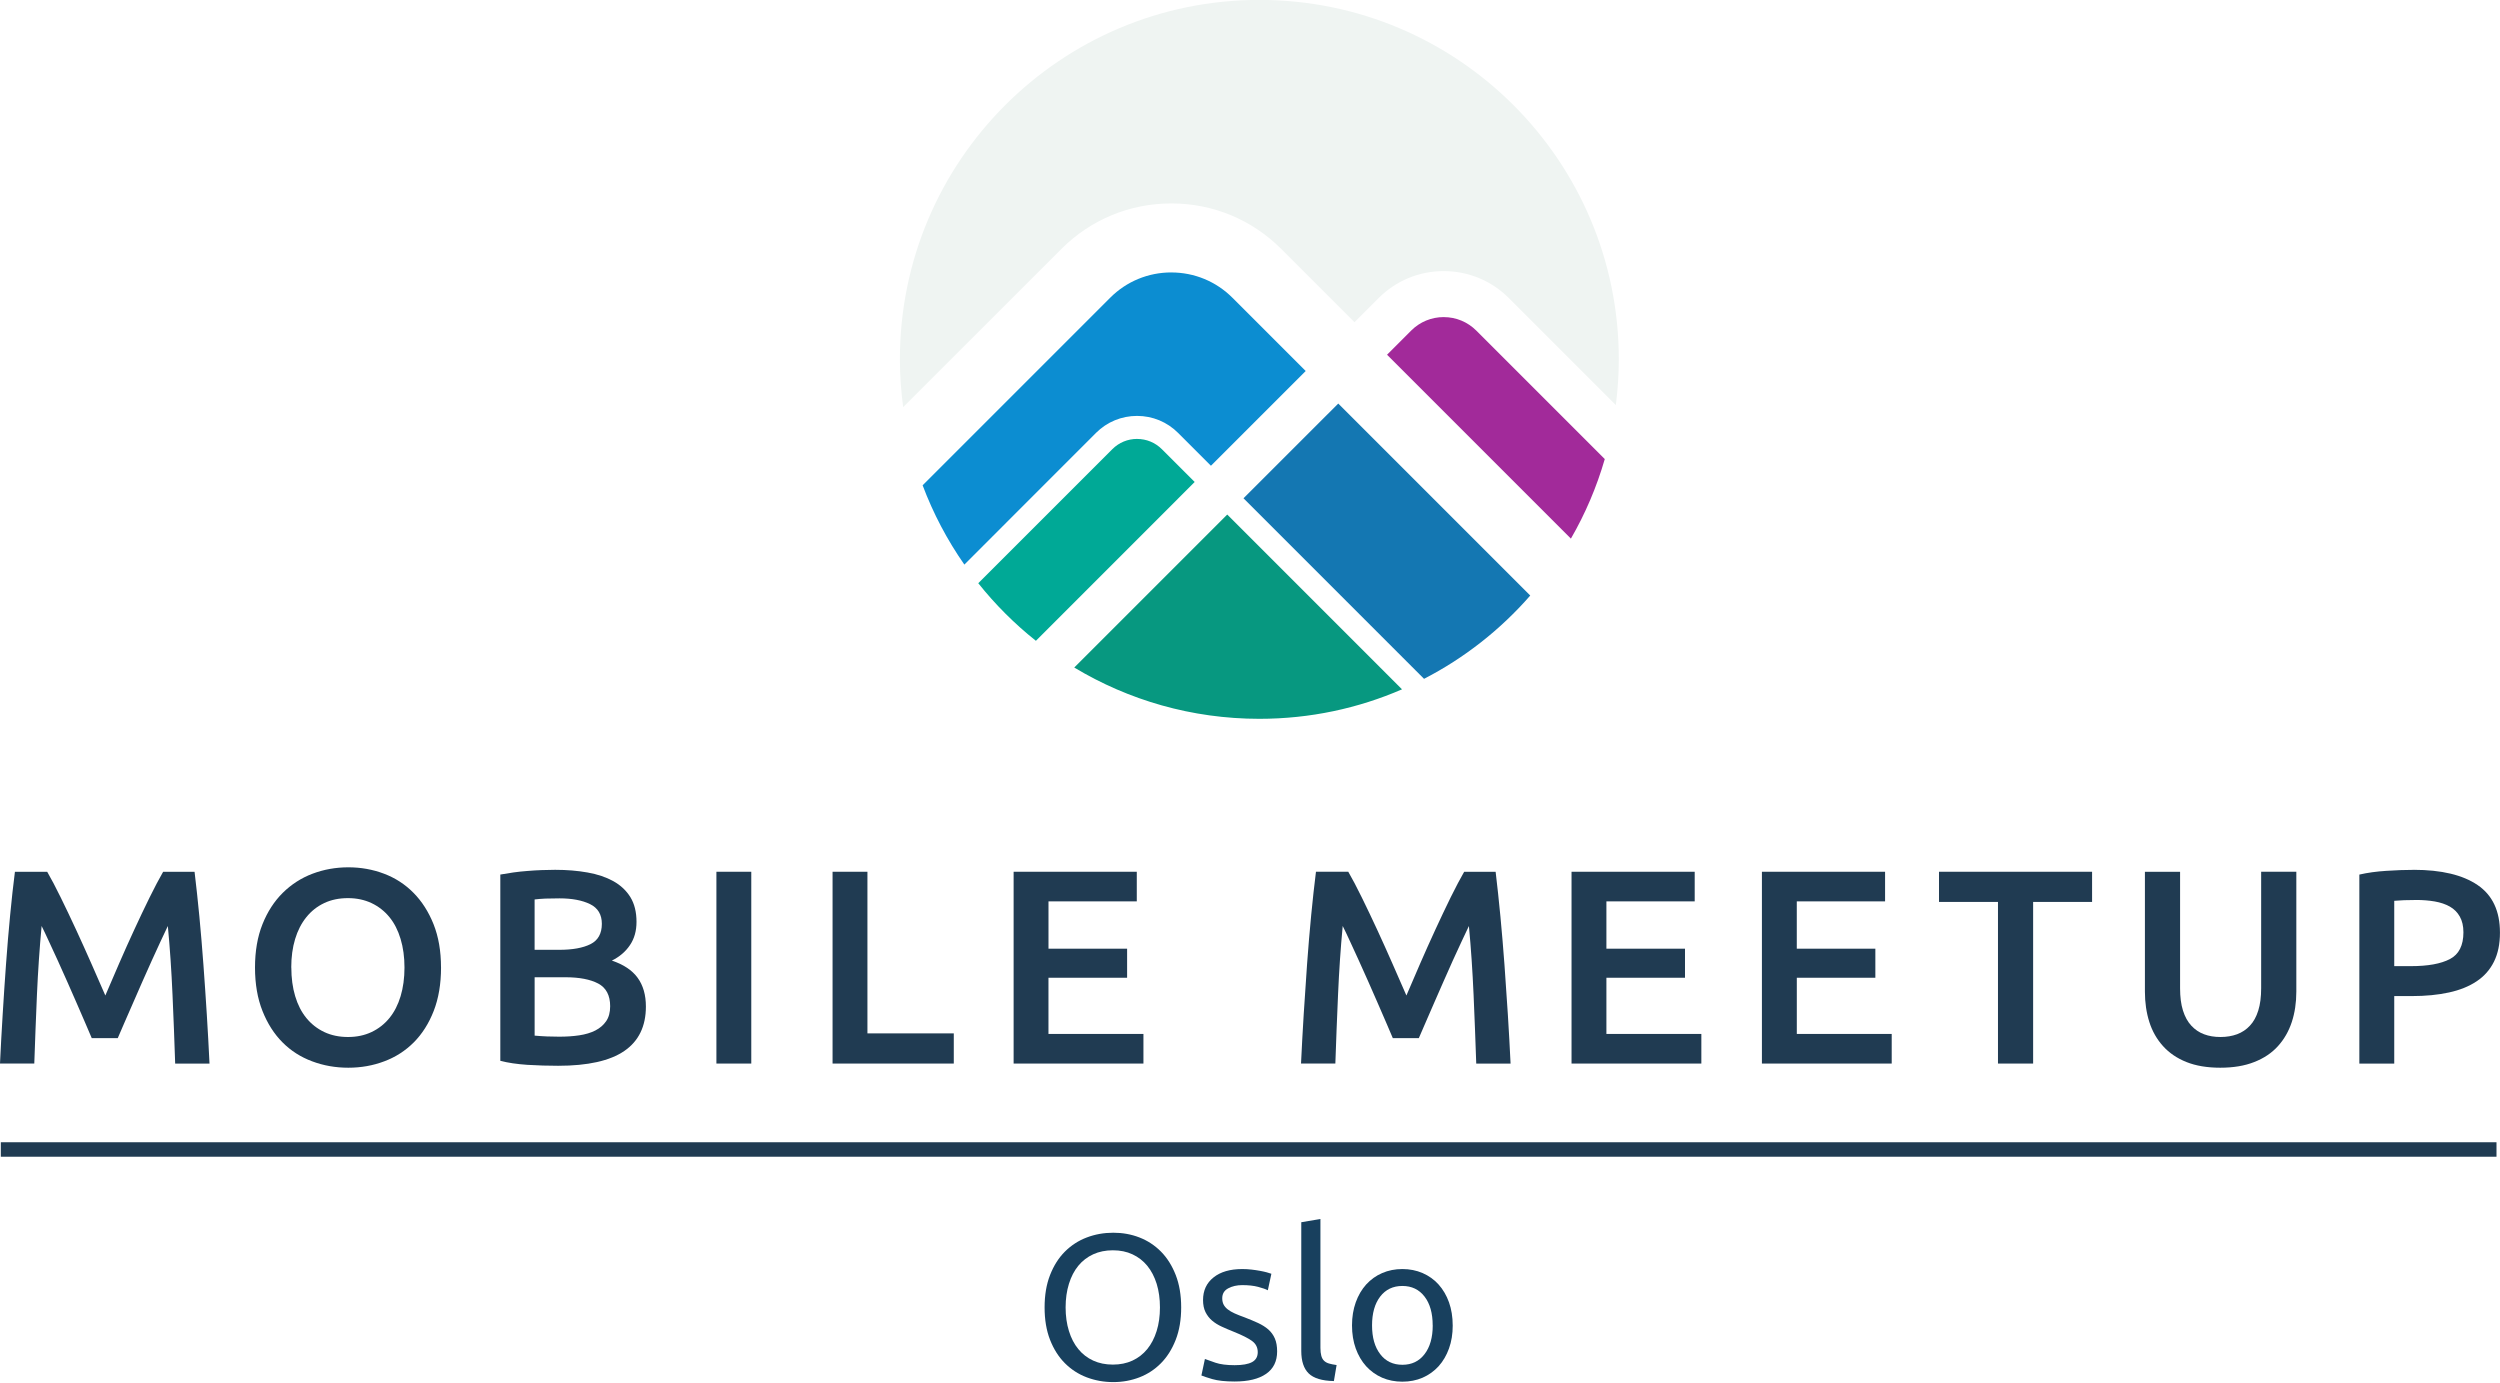
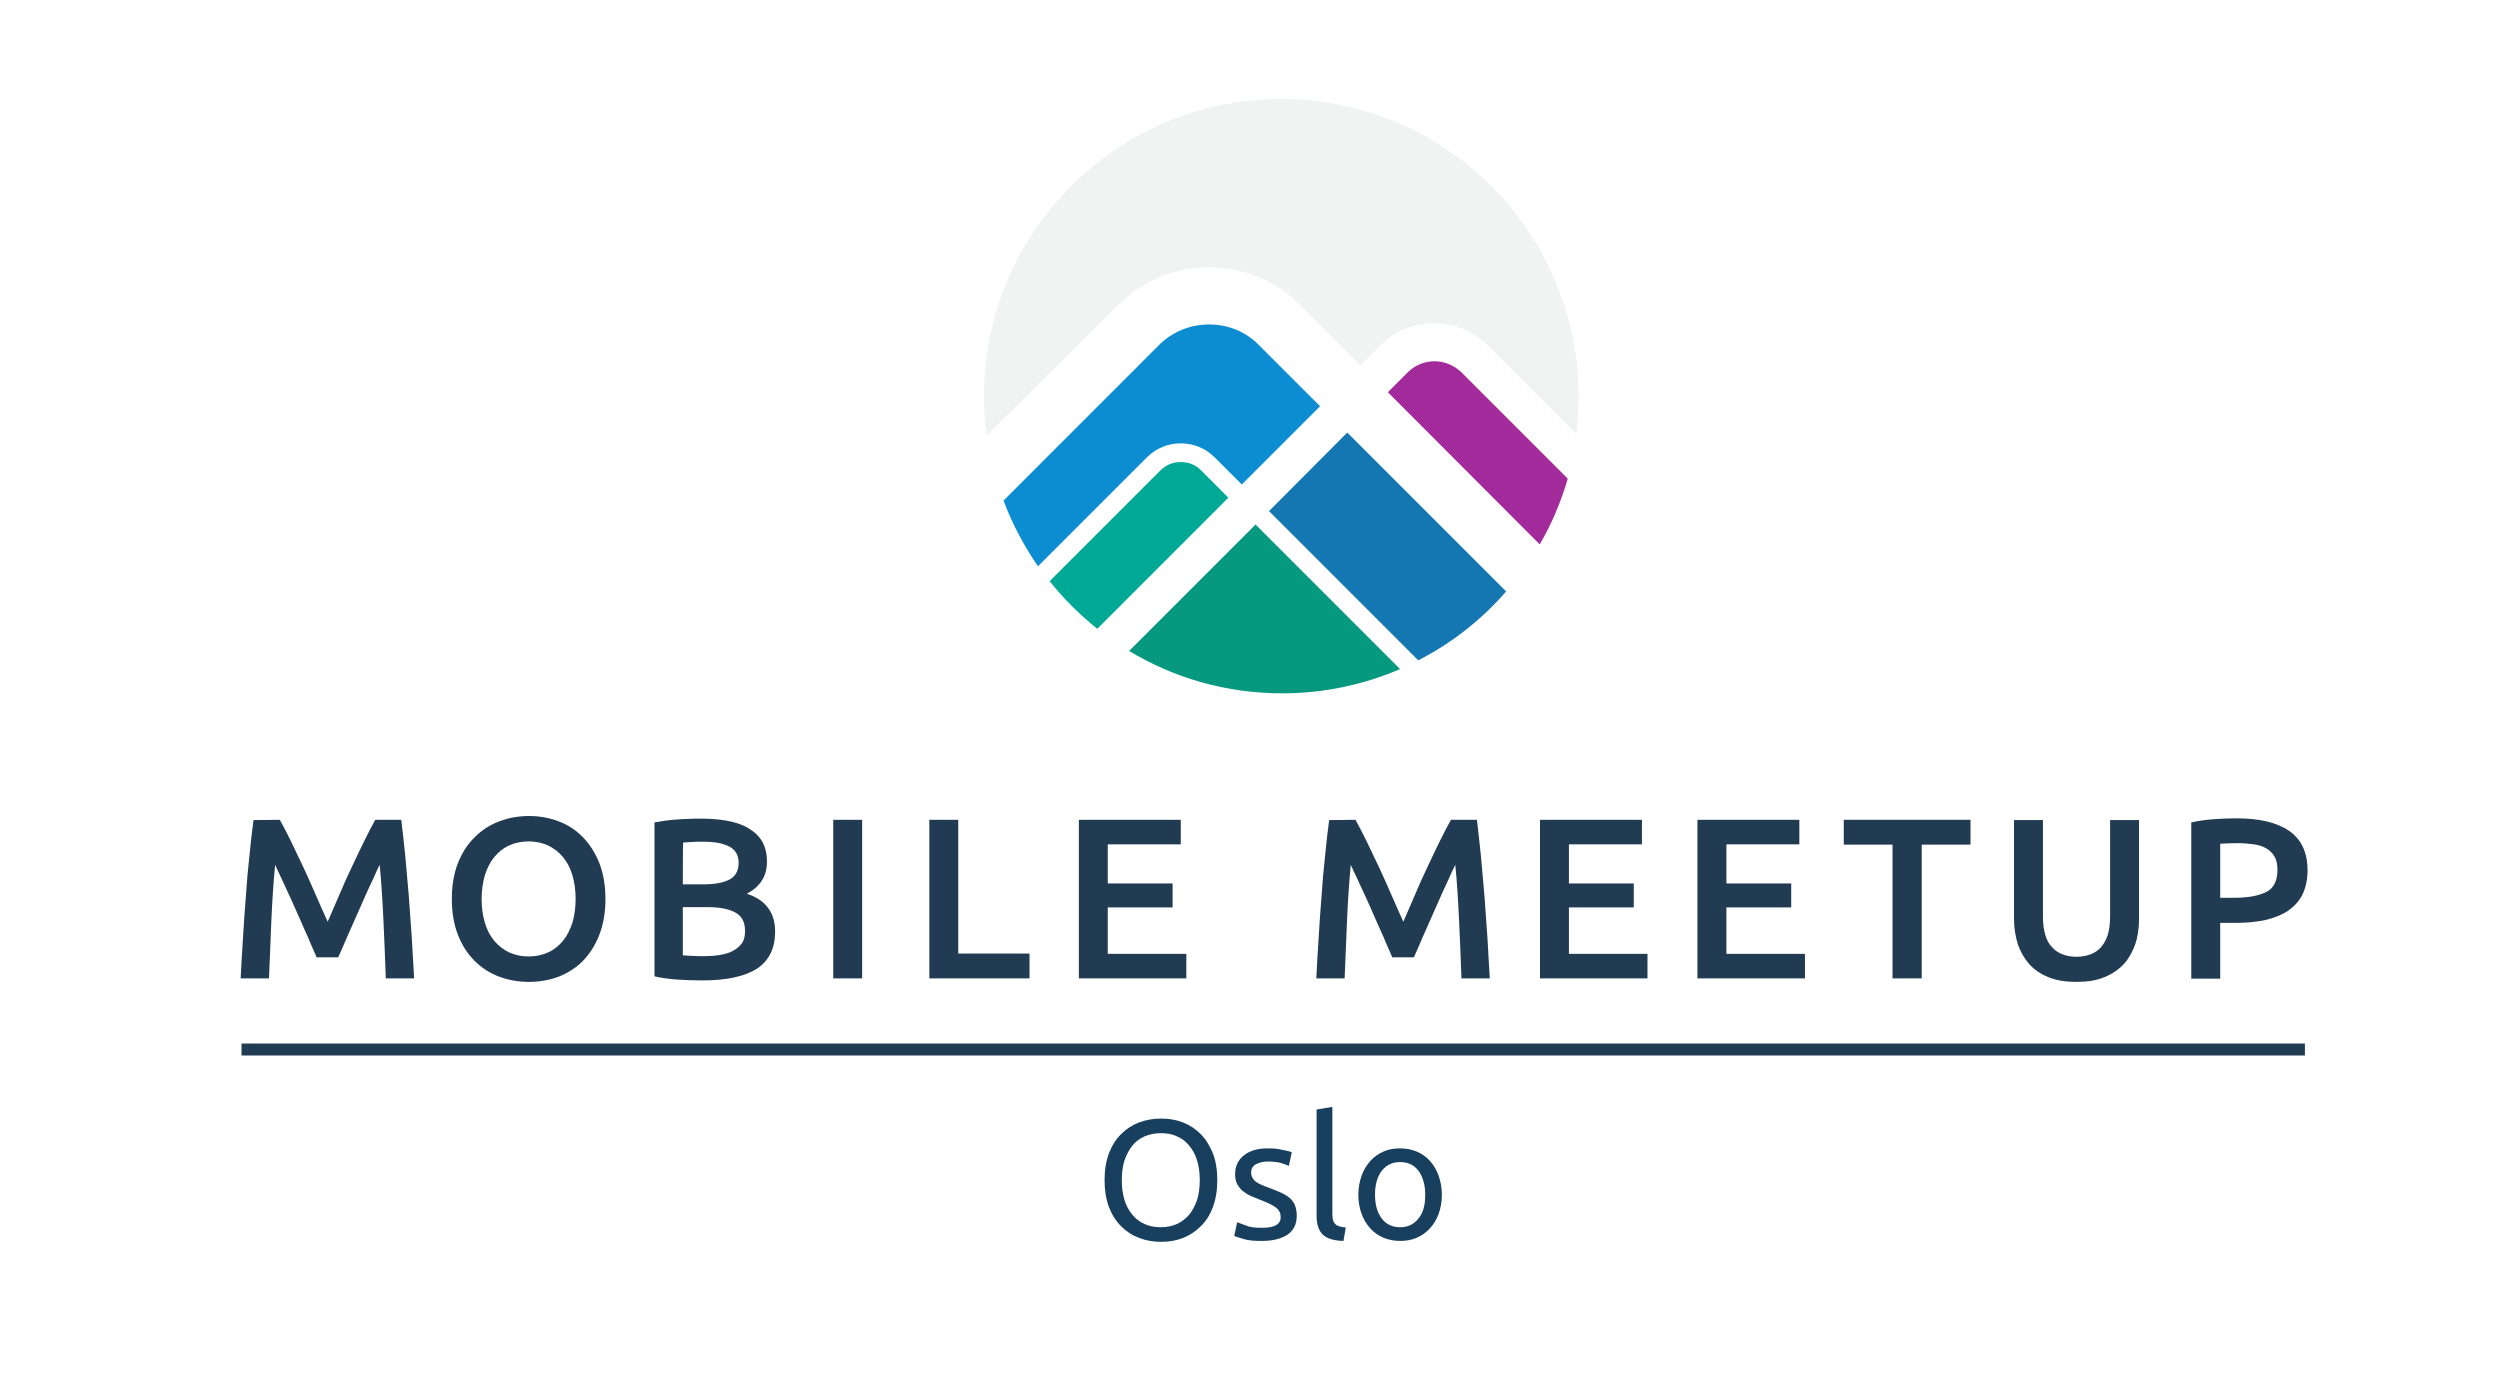
- <svg xmlns="http://www.w3.org/2000/svg" viewBox="0 0 107.037 59.175" height="59.175" width="107.037" id="svg2">
+ <svg xmlns="http://www.w3.org/2000/svg" id="svg2" viewBox="0 0 107 59.2">
+   <style>.st0{fill:#203B52;} .st1{fill:#079880;} .st2{fill:#A22A9A;} .st3{fill:#00A996;} .st4{fill:#EFF4F2;} .st5{fill:#1477B2;} .st6{fill:#0C8DD1;} .st7{fill:#18405E;}</style>
  <g id="g10">
    <g id="g12">
-       <path id="path14" d="M2.02 37.324c.174.3.368.668.58 1.102.214.434.43.89.653 1.37.22.477.44.963.657 1.456l.6 1.37.59-1.37c.214-.493.432-.98.653-1.457.22-.478.438-.934.652-1.37.213-.433.407-.8.58-1.1H8.33c.073.6.14 1.237.206 1.912.064.676.122 1.368.174 2.074.053.71.1 1.42.145 2.134.044.715.083 1.413.115 2.092H7.5c-.03-.956-.07-1.94-.114-2.95-.044-1.012-.11-1.992-.2-2.94l-.308.652c-.118.254-.244.527-.378.824-.135.296-.27.602-.41.918l-.402.92-.362.828-.284.658H3.928c-.08-.182-.174-.403-.284-.664-.11-.26-.23-.54-.362-.835l-.403-.918c-.14-.317-.275-.622-.41-.914-.134-.292-.26-.567-.38-.823-.117-.257-.22-.472-.307-.646-.088.947-.155 1.927-.2 2.938-.043 1.01-.082 1.995-.114 2.95H0c.032-.678.07-1.382.115-2.11.044-.725.092-1.446.144-2.16.052-.716.11-1.41.175-2.08.064-.672.132-1.292.205-1.86h1.38" fill="#203b52" />
-       <path id="path16" d="M12.473 41.424c0 .45.055.86.165 1.227.11.368.27.68.48.937.21.256.465.456.764.598.3.142.64.213 1.02.213.37 0 .706-.07 1.007-.213.3-.142.554-.342.763-.598.21-.257.37-.57.48-.936.11-.367.166-.776.166-1.226 0-.45-.056-.86-.167-1.226-.11-.368-.27-.68-.48-.937-.21-.255-.464-.455-.764-.597-.302-.142-.637-.213-1.008-.213-.38 0-.72.07-1.02.213-.3.142-.554.343-.764.604-.21.26-.37.573-.48.936-.11.364-.165.77-.165 1.22zm6.41 0c0 .703-.105 1.323-.314 1.86-.21.537-.495.986-.854 1.346-.36.36-.78.63-1.262.81-.482.183-.996.274-1.54.274-.546 0-1.06-.09-1.547-.273-.486-.18-.91-.45-1.268-.81-.36-.36-.647-.81-.86-1.346-.213-.537-.32-1.157-.32-1.86 0-.703.107-1.32.32-1.855.213-.534.504-.982.87-1.345.37-.364.793-.636 1.275-.818.482-.182.99-.273 1.53-.273.536 0 1.045.09 1.527.273.482.182.903.454 1.262.818.36.363.646.81.86 1.344.212.533.32 1.15.32 1.854" fill="#203b52" />
-       <path id="path18" d="M22.89 41.84v2.5c.165.015.342.027.532.035.19.007.363.01.52.01.31 0 .596-.018.86-.058.265-.04.494-.108.688-.207.193-.1.347-.23.462-.397.114-.166.172-.38.172-.64 0-.466-.17-.79-.51-.972-.34-.18-.81-.27-1.41-.27H22.89zm0-1.174h1.053c.57 0 1.015-.08 1.34-.243.323-.162.485-.453.485-.87 0-.396-.168-.677-.503-.842-.336-.165-.773-.248-1.31-.248-.23 0-.432.003-.61.01-.177.01-.33.02-.456.037v2.156zm1.006 4.965c-.435 0-.873-.013-1.315-.04-.442-.03-.828-.085-1.16-.173v-7.974c.173-.032.36-.062.557-.09.197-.027.4-.05.604-.064.206-.017.41-.03.61-.037.203-.008.394-.012.576-.012.497 0 .96.038 1.386.114.427.075.796.2 1.108.373.312.174.555.403.73.687.173.284.26.636.26 1.055 0 .386-.093.718-.28.994-.185.277-.443.498-.775.664.497.166.865.41 1.102.734.237.325.355.735.355 1.233 0 .845-.308 1.48-.924 1.902-.616.422-1.56.634-2.832.634" fill="#203b52" />
-       <path id="path20" d="M30.673 45.536h1.493v-8.212h-1.493v8.212z" fill="#203b52" />
-       <path id="path22" d="M40.836 44.244v1.292h-5.19v-8.212h1.493v6.92h3.696" fill="#203b52" />
-       <path id="path24" d="M43.398 45.536v-8.212h5.273v1.268h-3.78v2.026h3.366v1.244H44.89v2.406h4.066v1.268h-5.558" fill="#203b52" />
-       <path id="path26" d="M57.726 37.324c.174.3.367.668.58 1.102.214.434.43.89.653 1.37.22.477.44.963.656 1.456.218.494.417.95.6 1.37l.59-1.37c.215-.493.432-.98.653-1.457.22-.478.437-.934.65-1.37.214-.433.408-.8.58-1.1h1.347c.072.6.14 1.237.205 1.912.064.676.122 1.368.174 2.074.052.71.1 1.42.145 2.134.045.715.083 1.413.116 2.092h-1.47c-.032-.956-.07-1.94-.114-2.95-.045-1.012-.11-1.992-.2-2.94l-.308.652-.38.824c-.133.296-.27.602-.408.918l-.403.92c-.13.295-.25.572-.36.828l-.285.658h-1.114c-.08-.182-.174-.403-.284-.664-.11-.26-.23-.54-.362-.835l-.403-.918c-.138-.317-.275-.622-.41-.914-.133-.292-.26-.567-.378-.823-.118-.257-.22-.472-.308-.646-.09.947-.156 1.927-.2 2.938-.044 1.01-.083 1.995-.115 2.95h-1.47c.033-.678.07-1.38.115-2.108.045-.727.093-1.448.145-2.163.053-.715.11-1.408.175-2.08.065-.67.133-1.29.205-1.86h1.38" fill="#203b52" />
-       <path id="path28" d="M67.285 45.536v-8.212h5.273v1.268h-3.78v2.026h3.365v1.244h-3.365v2.406h4.065v1.268h-5.558" fill="#203b52" />
-       <path id="path30" d="M75.436 45.536v-8.212h5.273v1.268h-3.78v2.026h3.364v1.244H76.93v2.406h4.063v1.268h-5.557" fill="#203b52" />
-       <path id="path32" d="M89.572 37.324v1.292h-2.524v6.92h-1.505v-6.92h-2.525v-1.292h6.554" fill="#203b52" />
-       <path id="path34" d="M95.058 45.714c-.56 0-1.043-.082-1.446-.243-.402-.16-.736-.388-1-.68-.266-.293-.462-.637-.588-1.032-.126-.395-.19-.83-.19-1.303v-5.13h1.506v4.988c0 .37.04.69.124.954.083.264.202.48.356.645.154.166.335.29.545.368.21.08.444.118.705.118.26 0 .497-.04.71-.118.214-.08.398-.202.55-.368.156-.165.274-.38.357-.645.083-.265.124-.583.124-.954v-4.99h1.506v5.132c0 .474-.065.91-.195 1.304s-.327.737-.592 1.03c-.264.292-.602.52-1.013.68-.41.163-.896.244-1.457.244" fill="#203b52" />
-       <path id="path36" d="M103.445 38.533c-.38 0-.69.012-.936.035v2.797h.722c.72 0 1.272-.1 1.66-.302.386-.202.58-.583.58-1.144 0-.27-.052-.495-.155-.676-.102-.182-.245-.324-.426-.427-.18-.102-.396-.176-.645-.22-.25-.043-.516-.064-.8-.064zm-.106-1.292c1.19 0 2.106.22 2.74.653.638.434.956 1.113.956 2.038 0 .483-.085.895-.255 1.24-.17.343-.416.624-.74.84-.324.218-.72.378-1.185.48-.466.103-1 .155-1.6.155h-.746v2.89h-1.494v-8.092c.348-.08.732-.133 1.155-.16.424-.028.813-.042 1.17-.042" fill="#203b52" />
-       <path id="path38" d="M52.544 22.03l-6.55 6.55c2.316 1.393 5.027 2.196 7.926 2.196 2.17 0 4.235-.45 6.107-1.262l-7.483-7.484" fill="#079880" />
-       <path id="path40" d="M61.813 13.576c-.525 0-1.02.205-1.393.577l-1.034 1.035 7.872 7.873c.613-1.06 1.102-2.203 1.45-3.406l-5.5-5.5c-.374-.373-.868-.578-1.394-.578" fill="#a22a9a" />
-       <path id="path42" d="M48.684 18.792c-.4 0-.777.155-1.06.44l-5.74 5.738c.727.912 1.555 1.74 2.468 2.466l6.798-6.8-1.406-1.405c-.284-.283-.66-.438-1.06-.438" fill="#00a996" />
-       <path id="path44" d="M45.442 10.66c1.258-1.26 2.93-1.95 4.708-1.95s3.45.69 4.707 1.95l3.136 3.135 1.034-1.035c.745-.744 1.734-1.153 2.786-1.153 1.053 0 2.042.41 2.786 1.153l4.583 4.584c.08-.642.127-1.294.127-1.958 0-8.5-6.89-15.39-15.39-15.39s-15.39 6.89-15.39 15.39c0 .694.05 1.376.14 2.045l6.772-6.77" fill="#eff4f2" />
-       <path id="path46" d="M53.24 21.334l7.73 7.73c1.735-.894 3.276-2.11 4.547-3.566l-8.22-8.22-4.057 4.056" fill="#1477b2" />
-       <path id="path48" d="M50.15 11.664c-.99 0-1.92.385-2.618 1.084l-8.03 8.03c.455 1.21 1.058 2.35 1.787 3.395l5.637-5.64c.47-.468 1.093-.726 1.757-.726.664 0 1.287.258 1.756.727l1.407 1.407 4.057-4.056-3.136-3.136c-.7-.7-1.63-1.084-2.618-1.084" fill="#0c8dd1" />
-       <path id="path50" d="M45.624 55.977c0 .37.048.708.142 1.01.094.305.228.563.402.774.174.214.386.377.636.492.25.115.53.172.844.172.312 0 .592-.057.84-.172.246-.115.457-.278.63-.49.174-.212.308-.47.403-.774.095-.303.142-.64.142-1.01 0-.372-.047-.71-.14-1.012-.096-.304-.23-.562-.403-.773-.175-.213-.386-.376-.633-.49-.247-.116-.527-.173-.84-.173-.312 0-.593.057-.843.172-.25.115-.462.278-.636.49-.174.212-.308.47-.402.774-.094.303-.142.64-.142 1.01zm-.9 0c0-.524.077-.987.234-1.387.156-.4.368-.735.636-1.003.268-.267.58-.47.936-.605.357-.136.735-.203 1.135-.203.395 0 .768.066 1.118.202.35.136.658.338.923.605.265.268.476.603.632 1.003.156.4.234.863.234 1.387s-.078.987-.234 1.387c-.156.4-.367.735-.632 1.003-.265.268-.573.47-.923.605-.35.135-.723.203-1.117.203-.4 0-.78-.068-1.136-.203-.356-.135-.668-.337-.936-.605-.268-.268-.48-.602-.637-1.003-.156-.4-.233-.863-.233-1.387" fill="#18405e" />
-       <path id="path52" d="M52.86 58.45c.336 0 .584-.044.747-.132.162-.088.243-.23.243-.424 0-.2-.08-.36-.24-.477-.158-.118-.42-.25-.785-.397-.177-.07-.347-.143-.508-.217-.162-.073-.302-.16-.42-.26s-.212-.222-.283-.363c-.07-.14-.106-.315-.106-.52 0-.407.15-.73.45-.968.3-.24.71-.358 1.23-.358.128 0 .258.007.388.022s.25.032.362.053c.112.02.21.042.296.065.085.024.15.044.2.062l-.152.707c-.088-.047-.226-.096-.415-.146-.188-.05-.415-.075-.68-.075-.23 0-.43.046-.6.137-.172.09-.257.234-.257.428 0 .1.02.19.057.265.04.077.098.146.177.208.08.063.178.12.296.173.118.053.26.11.424.168.218.084.412.165.583.244.17.08.317.172.438.278.12.107.213.234.278.385.065.15.097.334.097.552 0 .423-.157.744-.473.962-.315.218-.764.327-1.347.327-.406 0-.724-.036-.954-.103-.23-.068-.386-.12-.468-.155l.15-.707c.094.036.244.09.45.16.207.07.48.106.822.106" fill="#18405e" />
-       <path id="path54" d="M57.11 59.13c-.507-.01-.866-.12-1.078-.326-.212-.206-.318-.527-.318-.963V52.33l.82-.14v5.52c0 .136.013.248.037.336.024.09.062.16.116.212.052.053.123.093.212.12.088.026.197.048.327.066l-.116.69" fill="#18405e" />
-       <path id="path56" d="M61.34 56.746c0-.518-.115-.93-.348-1.233-.233-.303-.55-.455-.95-.455-.4 0-.717.152-.95.455-.232.304-.348.715-.348 1.233 0 .518.116.93.35 1.232.23.303.548.455.95.455.4 0 .715-.152.948-.455.233-.303.35-.714.35-1.232zm.858 0c0 .365-.053.695-.16.99-.105.293-.254.547-.445.76-.192.21-.42.374-.685.49-.265.114-.554.17-.866.17-.312 0-.6-.056-.865-.17-.265-.116-.493-.28-.685-.49-.192-.213-.34-.467-.446-.76-.106-.295-.16-.625-.16-.99 0-.36.054-.688.16-.986.106-.297.254-.55.446-.764.192-.212.42-.375.685-.49.265-.115.553-.172.865-.172.312 0 .6.057.866.172.265.115.493.278.685.49.19.213.34.467.446.764.105.298.158.626.158.986" fill="#18405e" />
-       <path id="path58" d="M.035 49.525h106.852v-.62H.035v.62z" fill="#203b52" />
+       <path id="path14" class="st0" d="M11.975 35.087c.138.25.3.55.475.913.175.362.35.738.537 1.125.188.4.363.8.538 1.2.175.412.35.787.5 1.125.15-.35.312-.725.487-1.125.175-.412.35-.813.538-1.2.187-.4.362-.775.537-1.125.175-.362.338-.662.475-.912h1.113c.063.5.113 1.024.175 1.587.05.563.1 1.125.15 1.712.037.588.087 1.175.125 1.763.037.588.063 1.163.1 1.725h-1.212c-.025-.787-.063-1.6-.1-2.438-.038-.837-.088-1.65-.163-2.424-.075.15-.163.325-.25.537-.1.213-.2.438-.313.675-.112.25-.224.5-.337.762-.113.263-.225.513-.338.763-.112.25-.212.475-.3.688-.087.212-.175.387-.237.537h-.925c-.063-.15-.138-.337-.238-.55-.087-.212-.187-.45-.3-.687-.112-.25-.212-.5-.337-.763-.113-.262-.225-.512-.338-.75-.112-.237-.212-.462-.312-.675-.1-.212-.188-.387-.25-.537-.075.787-.125 1.587-.163 2.425-.037.837-.062 1.65-.1 2.437H10.3c.025-.562.062-1.137.1-1.737.037-.6.075-1.2.125-1.788.037-.587.087-1.162.15-1.712.05-.55.112-1.063.175-1.538l1.125-.012" />
+       <path id="path16" class="st0" d="M20.613 38.475c0 .375.05.712.137 1.012.087.3.225.563.4.775.175.213.388.375.637.5.25.113.525.175.838.175.312 0 .587-.062.837-.175.25-.112.463-.287.638-.5.175-.212.3-.475.4-.775.087-.3.137-.637.137-1.012s-.05-.713-.137-1.013c-.088-.3-.225-.562-.4-.775-.175-.212-.388-.375-.638-.5-.25-.112-.525-.175-.837-.175-.313 0-.6.063-.838.175-.25.113-.462.288-.637.5-.175.213-.3.475-.4.775-.087.313-.137.65-.137 1.013zm5.3 0c0 .575-.088 1.087-.263 1.537-.175.45-.412.813-.7 1.113-.3.3-.65.525-1.037.675-.4.15-.825.225-1.275.225-.45 0-.875-.075-1.275-.225-.4-.15-.75-.375-1.05-.675-.3-.3-.538-.663-.713-1.113-.175-.45-.262-.962-.262-1.537s.087-1.088.262-1.538c.175-.437.413-.812.725-1.112.3-.3.65-.525 1.05-.675.4-.15.825-.225 1.263-.225.45 0 .862.075 1.262.225.4.15.75.375 1.038.675.3.3.537.675.712 1.112.175.45.263.963.263 1.538" />
+       <path id="path18" class="st0" d="M29.225 38.825v2.062c.138.013.287.025.438.025.162.013.3.013.425.013.25 0 .487-.013.712-.05.212-.037.412-.087.563-.175.162-.087.287-.188.387-.325.1-.138.138-.313.138-.525 0-.388-.138-.65-.426-.8-.275-.15-.675-.225-1.162-.225h-1.075zm0-.975h.875c.475 0 .838-.063 1.113-.2.262-.138.4-.375.4-.725 0-.325-.138-.563-.413-.7-.275-.138-.637-.2-1.087-.2-.188 0-.363 0-.5.012-.15.013-.275.013-.375.025-.013.013-.013 1.788-.013 1.788zm.837 4.112c-.362 0-.725-.012-1.087-.037-.362-.025-.688-.075-.963-.138V35.2c.138-.025.3-.05.463-.075.163-.025.325-.038.5-.05.175-.013.338-.025.5-.025.163-.013.325-.013.475-.013.413 0 .788.025 1.15.088.35.062.662.162.912.312.263.15.463.338.6.563.138.237.213.525.213.875 0 .325-.075.6-.225.825-.15.225-.362.412-.637.55.412.137.712.337.912.612.2.263.3.613.3 1.013 0 .7-.25 1.225-.762 1.575-.525.337-1.3.512-2.35.512" />
+       <path id="path20" class="st0" d="M35.663 41.875H36.9v-6.787h-1.238v6.787z" />
+       <path id="path22" class="st0" d="M44.063 40.813v1.062h-4.288v-6.787h1.238v5.724h3.05" />
+       <path id="path24" class="st0" d="M46.175 41.875v-6.787h4.362v1.05h-3.125v1.674h2.775v1.025h-2.775v1.988h3.363v1.05h-4.6" />
+       <path id="path26" class="st0" d="M58.013 35.087c.137.25.3.55.475.913.175.362.35.738.537 1.125.188.4.363.8.538 1.2.175.412.35.787.5 1.125.15-.35.312-.725.487-1.125.175-.412.35-.813.538-1.2.187-.4.362-.775.537-1.125.175-.362.338-.662.475-.912h1.113c.062.5.112 1.024.175 1.587.05.563.1 1.125.15 1.712.037.588.087 1.175.125 1.763.037.588.062 1.163.1 1.725H62.55c-.025-.787-.062-1.6-.1-2.438-.037-.837-.087-1.65-.163-2.424-.074.15-.162.325-.25.537-.1.213-.2.438-.312.675-.113.25-.225.5-.338.762-.112.263-.224.513-.337.763-.112.25-.212.475-.3.688-.087.212-.175.387-.237.537h-.925c-.063-.15-.138-.337-.238-.55-.087-.212-.187-.45-.3-.687-.112-.25-.225-.5-.337-.763-.113-.262-.225-.512-.338-.75-.112-.237-.212-.462-.312-.675-.1-.212-.188-.387-.25-.537-.075.787-.125 1.587-.163 2.425-.037.837-.062 1.65-.1 2.437h-1.212c.025-.562.062-1.137.1-1.737.037-.6.075-1.2.125-1.788.037-.587.087-1.162.15-1.712.05-.55.112-1.063.175-1.538l1.125-.012" />
+       <path id="path28" class="st0" d="M65.912 41.875v-6.787h4.363v1.05H67.15v1.674h2.775v1.025H67.15v1.988h3.362v1.05h-4.6" />
+       <path id="path30" class="st0" d="M72.65 41.875v-6.787h4.362v1.05H73.89v1.674h2.774v1.025H73.89v1.988h3.362v1.05h-4.6" />
+       <path id="path32" class="st0" d="M84.338 35.087v1.063H82.25v5.725H81V36.15h-2.087v-1.063h5.425" />
+       <path id="path34" class="st0" d="M88.875 42.025c-.463 0-.863-.063-1.2-.2-.338-.138-.613-.325-.825-.563-.212-.237-.375-.525-.487-.85-.1-.325-.163-.687-.163-1.075V35.1h1.238v4.125c0 .312.037.575.1.787.062.225.162.4.3.538.124.138.274.237.45.3.174.062.362.1.587.1.212 0 .412-.038.588-.1.175-.063.325-.163.45-.3.125-.138.225-.313.3-.537.062-.213.1-.488.1-.788V35.1h1.237v4.237c0 .388-.05.75-.163 1.075s-.274.613-.487.85c-.225.238-.5.425-.838.563-.325.137-.724.2-1.187.2" />
+       <path id="path36" class="st0" d="M95.8 36.087c-.313 0-.575.013-.775.025v2.313h.6c.6 0 1.05-.087 1.375-.25.325-.163.475-.487.475-.95 0-.225-.038-.413-.125-.563-.088-.15-.2-.262-.35-.35-.15-.087-.325-.15-.538-.175-.212-.025-.425-.05-.662-.05zm-.087-1.062c.987 0 1.737.175 2.262.537.525.363.788.926.788 1.688 0 .4-.076.738-.213 1.025-.138.287-.35.512-.613.7-.262.175-.6.313-.974.4-.388.087-.825.125-1.325.125h-.613v2.388h-1.238V35.2c.288-.063.6-.113.95-.138.363-.024.675-.037.976-.037" />
+       <path id="path38" class="st1" d="M53.737 22.45l-5.412 5.412c1.912 1.15 4.15 1.813 6.55 1.813 1.8 0 3.5-.375 5.05-1.038l-6.188-6.187" />
+       <path id="path40" class="st2" d="M61.4 15.462c-.438 0-.85.175-1.15.475l-.85.85 6.5 6.513c.512-.875.912-1.825 1.2-2.813l-4.55-4.55c-.313-.3-.725-.475-1.15-.475" />
+       <path id="path42" class="st3" d="M50.538 19.775c-.338 0-.638.125-.875.362l-4.738 4.738c.6.75 1.288 1.438 2.038 2.038l5.612-5.613-1.163-1.163c-.224-.237-.537-.362-.874-.362" />
+       <path id="path44" class="st4" d="M47.862 13.05c1.038-1.038 2.425-1.613 3.888-1.613 1.475 0 2.85.575 3.888 1.613l2.587 2.587.85-.85c.613-.612 1.438-.95 2.3-.95.875 0 1.688.338 2.3.95l3.788 3.788c.062-.525.1-1.075.1-1.613 0-7.025-5.7-12.725-12.726-12.725-7.025 0-12.725 5.7-12.725 12.725 0 .575.038 1.138.113 1.688l5.637-5.6" />
+       <path id="path46" class="st5" d="M54.313 21.875l6.387 6.388c1.438-.738 2.712-1.738 3.763-2.95l-6.8-6.8-3.35 3.362" />
+       <path id="path48" class="st6" d="M51.75 13.887c-.813 0-1.587.313-2.163.9l-6.637 6.638c.375 1 .875 1.937 1.475 2.812l4.662-4.662c.388-.388.9-.6 1.45-.6.55 0 1.063.212 1.45.6l1.163 1.162 3.35-3.35-2.587-2.587c-.575-.6-1.338-.913-2.163-.913" />
+       <path id="path50" class="st7" d="M48.013 50.512c0 .313.037.588.112.838.075.25.188.462.338.637.137.175.324.313.524.4.213.1.438.138.7.138.263 0 .488-.05.688-.138.2-.1.375-.225.525-.4.138-.175.25-.387.338-.637.074-.25.112-.525.112-.838 0-.312-.038-.587-.113-.837-.075-.25-.187-.463-.337-.637-.138-.176-.313-.313-.525-.4-.2-.1-.438-.138-.688-.138-.262 0-.487.05-.7.137-.212.1-.387.225-.525.4-.137.175-.25.388-.337.638-.075.25-.112.525-.112.838zm-.738 0c0-.437.063-.812.188-1.15.124-.325.3-.612.524-.825.225-.225.475-.387.775-.5.3-.112.613-.162.938-.162.325 0 .637.05.925.162.287.113.537.275.762.5.225.225.388.5.525.825.125.325.188.713.188 1.15 0 .438-.063.813-.188 1.15-.125.338-.3.613-.525.825-.225.225-.475.388-.762.5-.288.113-.6.163-.925.163-.338 0-.638-.05-.938-.163-.3-.112-.55-.275-.775-.5-.225-.225-.4-.5-.525-.825-.125-.337-.187-.725-.187-1.15" />
+       <path id="path52" class="st7" d="M54 52.55c.275 0 .487-.037.613-.113.137-.074.2-.187.2-.35 0-.162-.063-.3-.2-.4-.126-.1-.35-.212-.65-.324-.15-.063-.288-.113-.426-.176-.137-.062-.25-.137-.35-.212-.1-.087-.174-.188-.237-.3-.063-.112-.087-.262-.087-.425 0-.337.125-.6.375-.8.25-.2.587-.3 1.012-.3.113 0 .213 0 .325.013.113.012.213.025.3.05.088.012.175.037.25.05.075.025.125.037.163.05l-.125.587c-.075-.037-.188-.075-.338-.125-.15-.037-.337-.062-.562-.062-.188 0-.35.037-.5.112-.138.075-.213.188-.213.35 0 .088.013.15.05.225.038.063.075.125.15.175.063.05.15.1.25.138.1.05.213.087.35.137.175.063.338.138.488.2.137.063.262.138.362.225.1.088.175.188.225.313.05.125.075.275.075.45 0 .35-.125.612-.387.8-.263.175-.625.275-1.113.275-.337 0-.6-.025-.787-.088-.188-.05-.325-.1-.388-.125l.125-.587c.075.025.2.075.375.137.162.075.387.1.675.1" />
+       <path id="path54" class="st7" d="M57.5 53.112c-.412-.012-.713-.1-.887-.275-.176-.175-.263-.437-.263-.8v-4.55l.675-.112v4.563c0 .112.012.2.025.275.025.075.05.137.1.175.037.05.1.075.175.1.075.025.162.037.275.05l-.1.575" />
+       <path id="path56" class="st7" d="M61 51.137c0-.425-.1-.762-.287-1.025-.188-.25-.45-.375-.788-.375s-.588.125-.787.375c-.188.25-.288.588-.288 1.025 0 .425.1.763.287 1.013.188.25.45.375.788.375s.588-.125.787-.375c.2-.238.288-.575.288-1.013zm.712 0c0 .3-.05.575-.137.813-.088.237-.213.45-.375.625-.163.175-.35.312-.563.4-.225.1-.462.137-.712.137-.263 0-.5-.05-.713-.137-.225-.1-.412-.225-.562-.4-.163-.175-.287-.388-.375-.625-.087-.238-.138-.513-.138-.813 0-.3.05-.562.138-.812.087-.25.212-.45.375-.638.163-.175.35-.312.563-.4.224-.1.462-.137.712-.137.263 0 .5.05.713.137.224.1.412.225.562.4.162.175.287.388.375.638.087.25.137.525.137.812" />
+       <path id="path58" class="st0" d="M10.338 45.175H98.65v-.512H10.337v.512z" />
    </g>
  </g>
</svg>
